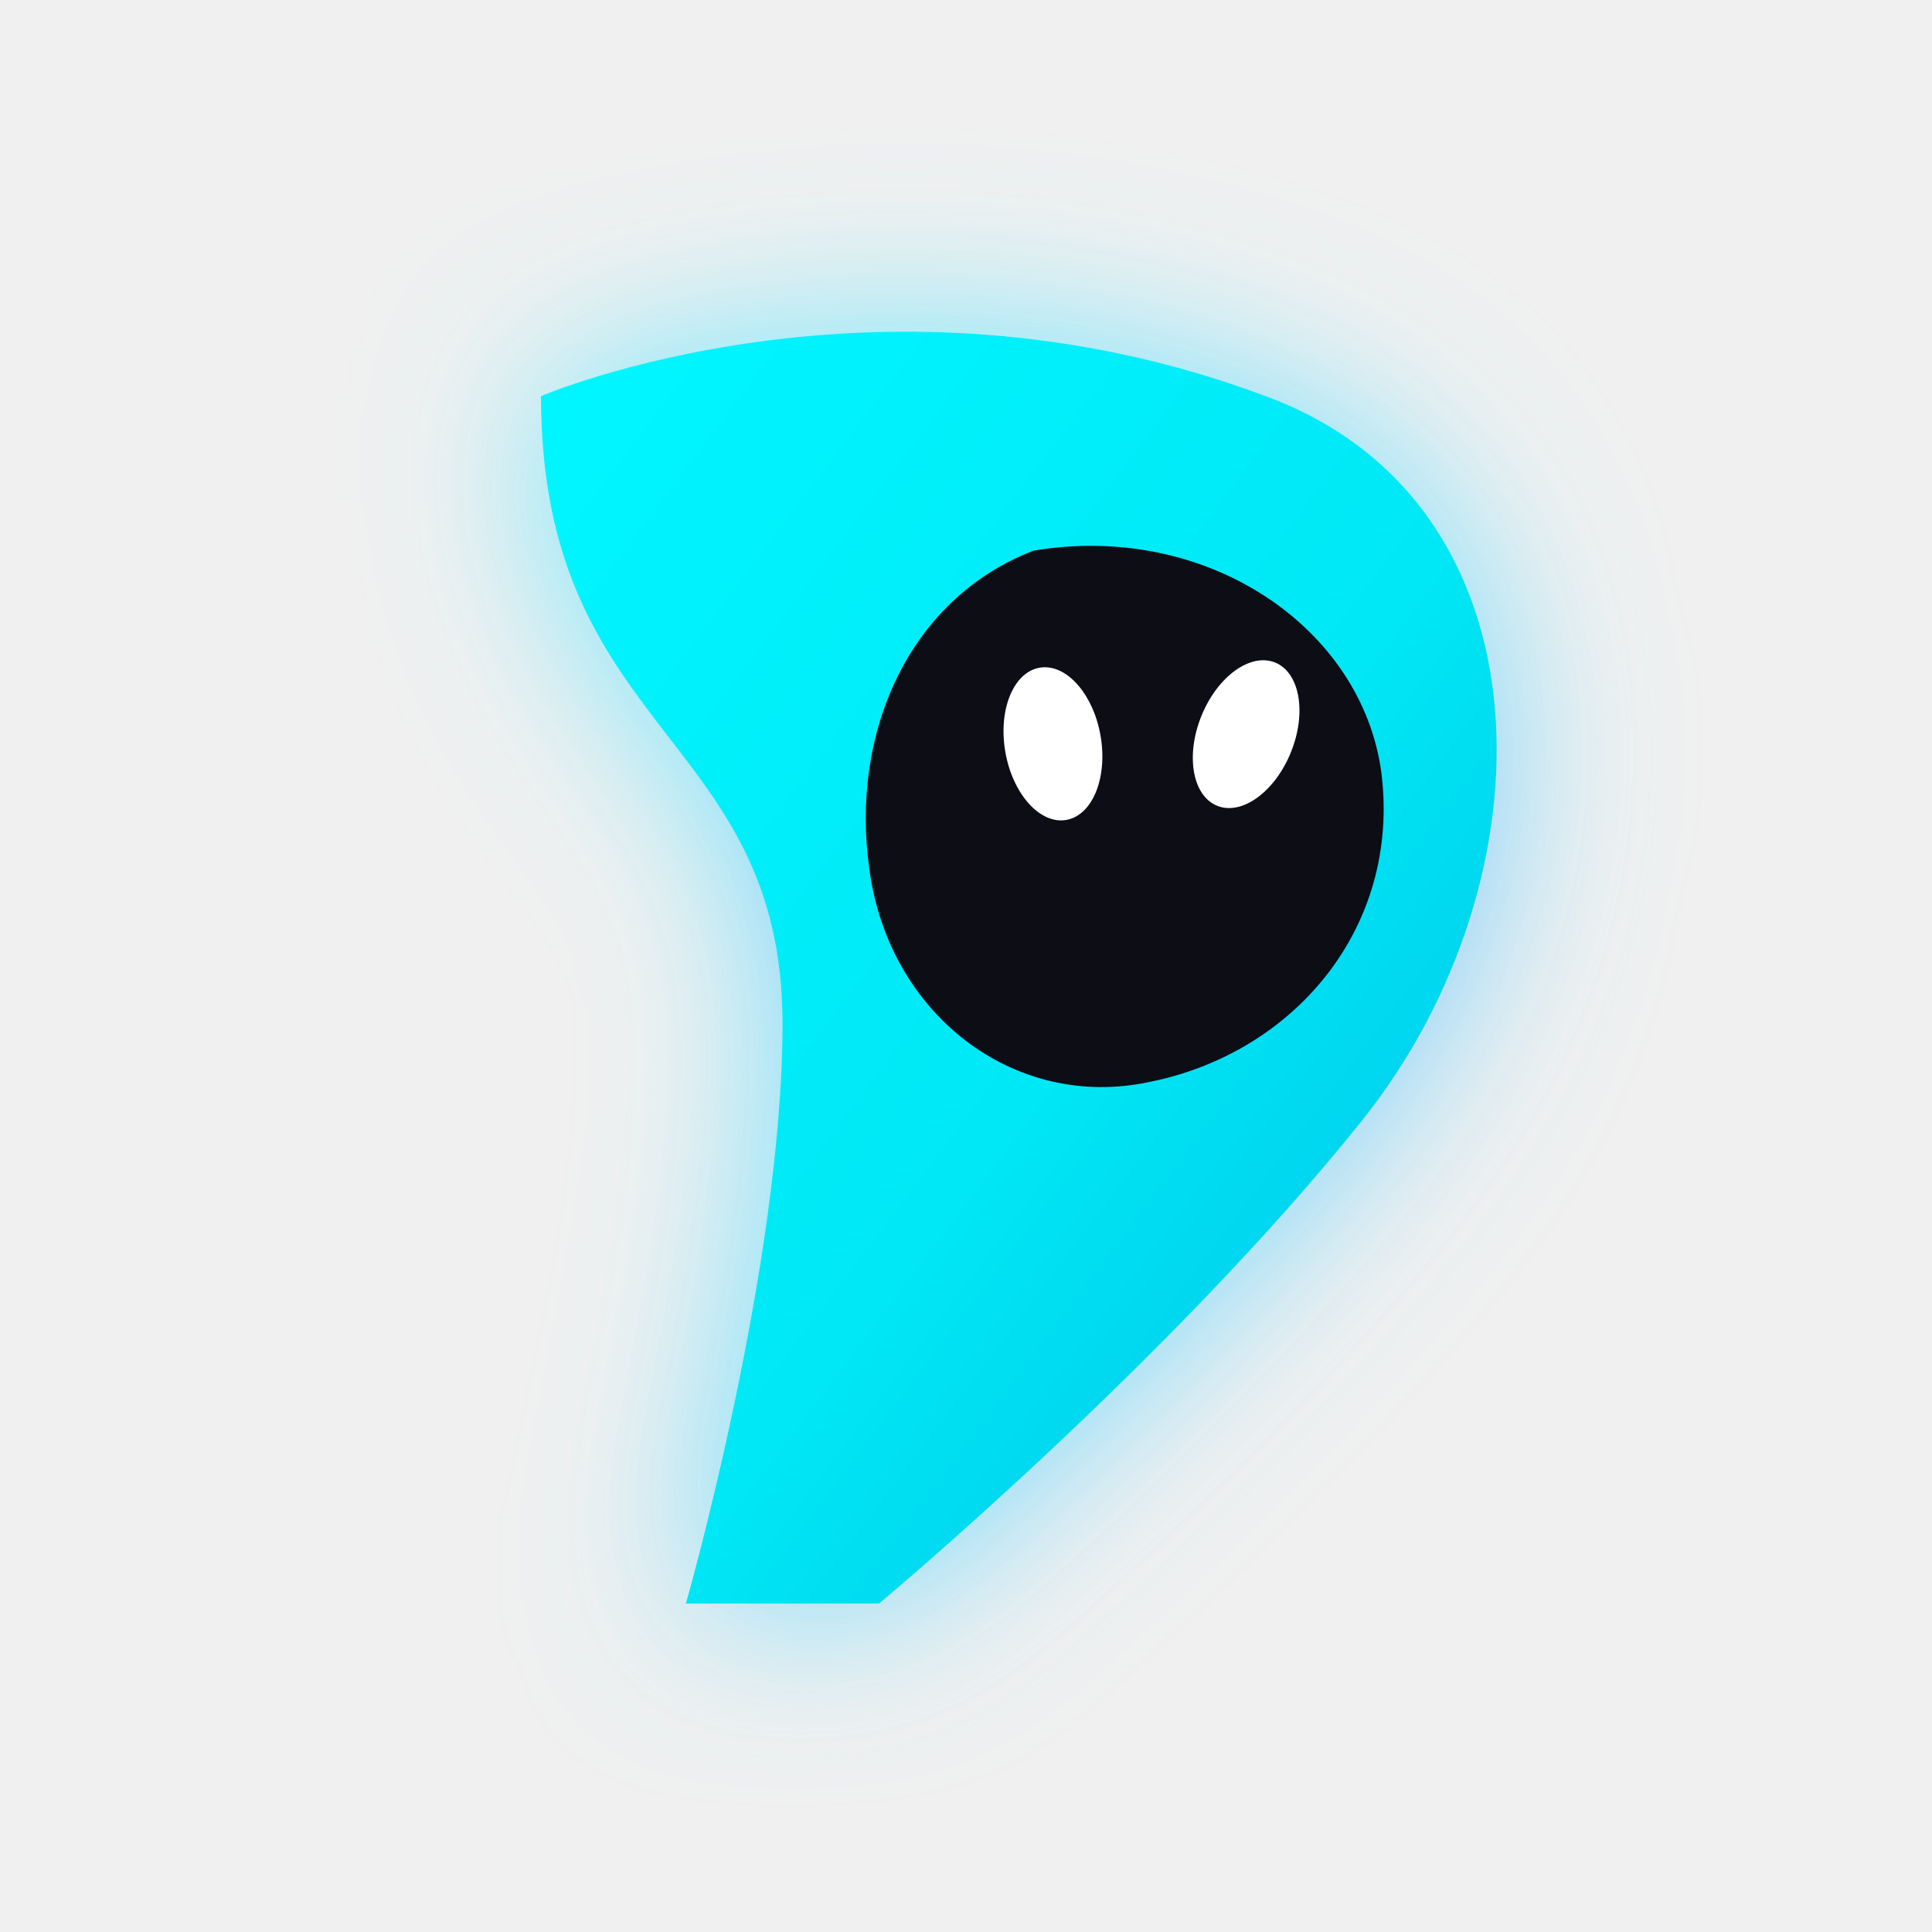
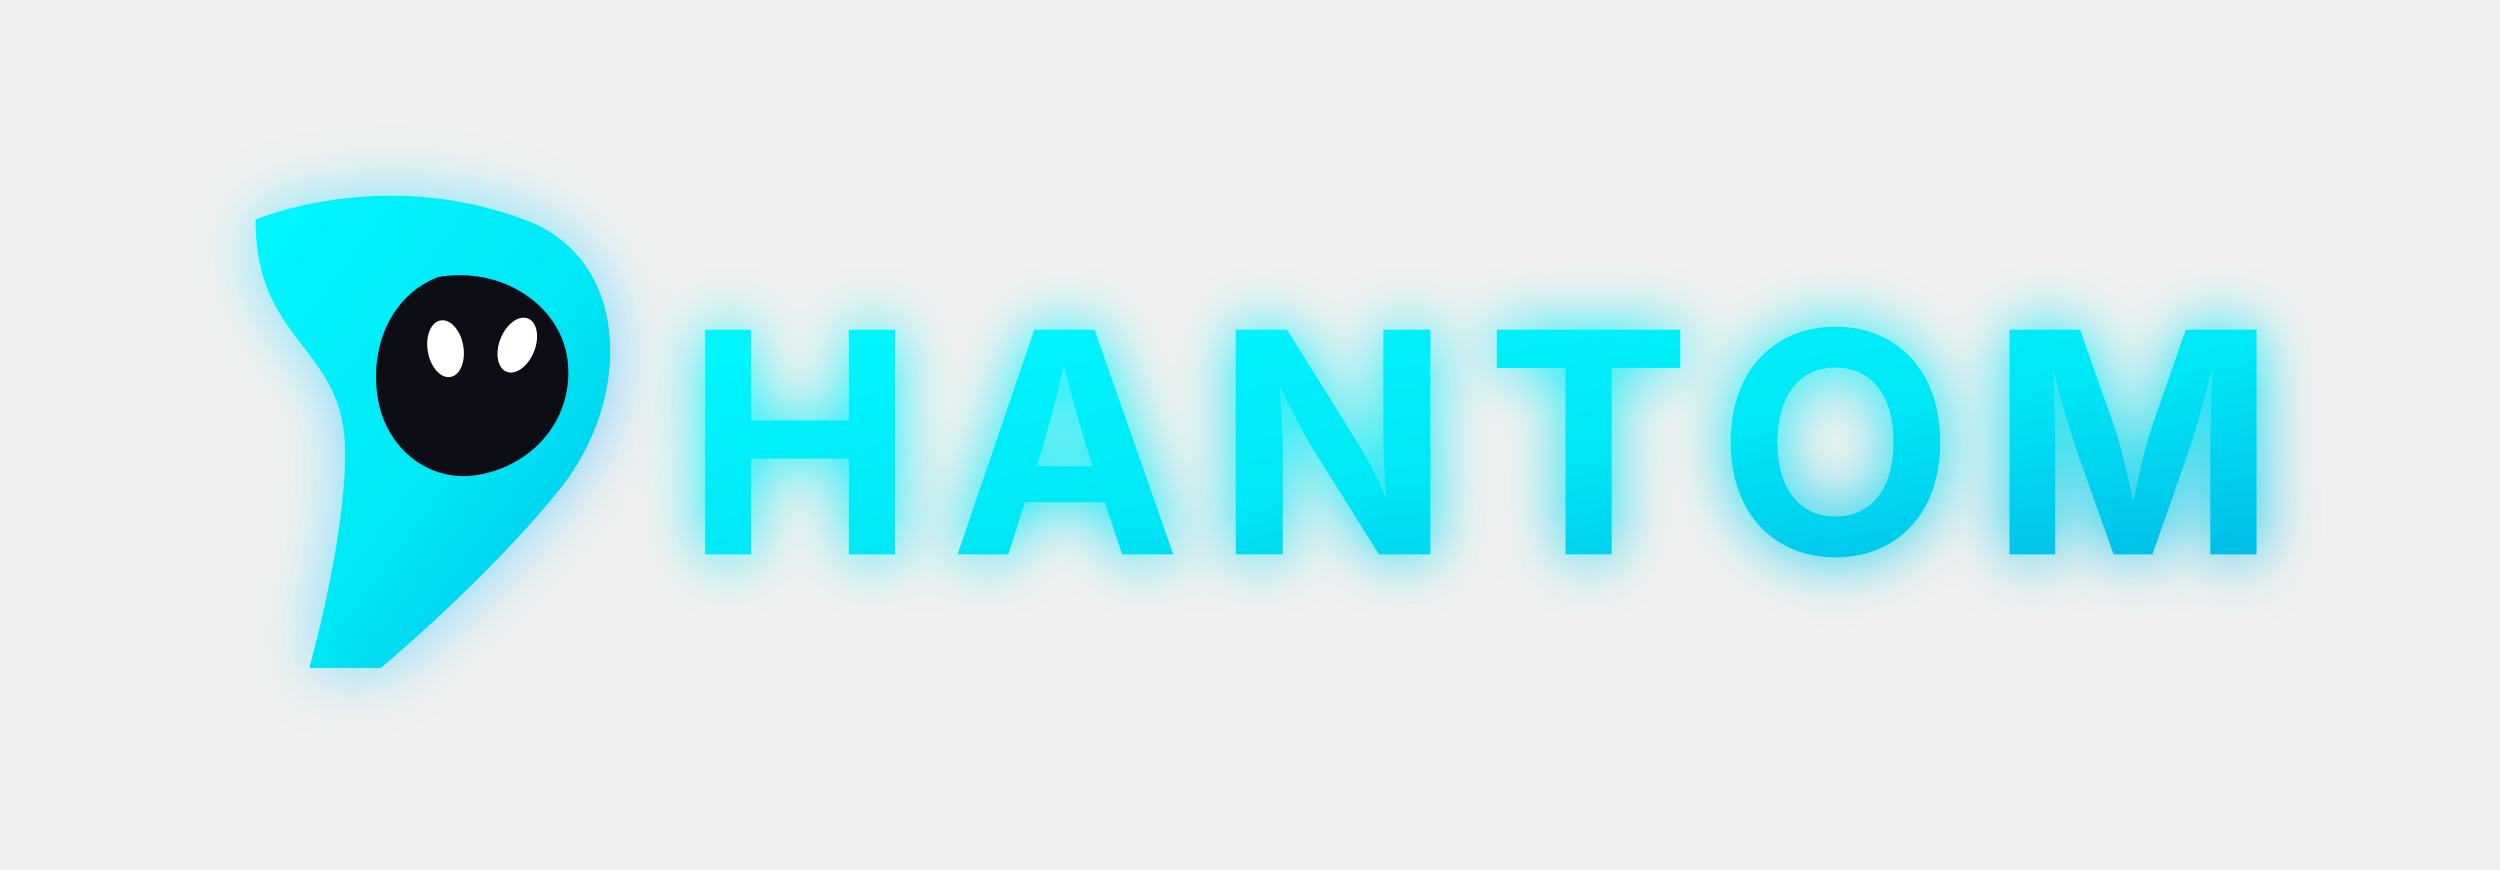
- <svg xmlns="http://www.w3.org/2000/svg" width="400" height="400" viewBox="0 0 400 400">
+ <svg xmlns="http://www.w3.org/2000/svg" width="1150" height="400" viewBox="0 0 1150 400">
  <defs>
    <linearGradient id="phantomGrad" x1="0%" y1="0%" x2="100%" y2="100%">
      <stop offset="0%" stop-color="#00f7ff" />
      <stop offset="55%" stop-color="#00e8f5" />
      <stop offset="100%" stop-color="#00bde8" />
    </linearGradient>
    <linearGradient id="trailGrad" x1="0%" y1="0%" x2="100%" y2="0%">
      <stop offset="0%" stop-color="#00f3ff" stop-opacity="0" />
      <stop offset="45%" stop-color="#00f3ff" stop-opacity=".8" />
      <stop offset="100%" stop-color="#00bde8" stop-opacity="0" />
    </linearGradient>
    <filter id="glow" x="-60%" y="-60%" width="220%" height="220%">
      <feGaussianBlur stdDeviation="9" result="blur" />
      <feColorMatrix in="blur" type="matrix" values="1 0 0 0 0.1  0 0.7 0 0 0.15  0 0 1 0 0.95  0 0 0 .8 0" />
      <feMerge>
        <feMergeNode />
        <feMergeNode in="SourceGraphic" />
      </feMerge>
    </filter>
+     <filter id="softGlow" x="-80%" y="-80%" width="260%" height="260%">
+       <feGaussianBlur stdDeviation="14" result="b" />
+       <feMerge>
+         <feMergeNode in="b" />
+         <feMergeNode in="SourceGraphic" />
+       </feMerge>
+     </filter>
  </defs>
-   <g transform="translate(12 2) scale(2)" filter="url(#glow)">
+   <g transform="translate(35 35) scale(1.65)" filter="url(#glow)">
    <g fill="none" stroke-linecap="round">
      <path d="M3 55 H48" stroke="url(#trailGrad)" stroke-width="7" />
      <path d="M0 72 H58" stroke="url(#trailGrad)" stroke-width="6" />
      <path d="M8 88 H53" stroke="url(#trailGrad)" stroke-width="5" />
      <path d="M20 103 H68" stroke="url(#trailGrad)" stroke-width="4" />
    </g>
    <path d="M50,40 C50,40 85,25 125,40 C155,51 155,90 135,115 C115,140 85,165 85,165 L65,165 C65,165 75,130 75,105 C75,75 50,75 50,40 Z" fill="url(#phantomGrad)" />
    <path d="M101 56 C119 53 135 64 137 79 C139 95 128 108 113 111 C99 114 86 104 84 89 C82 75 88 61 101 56Z" fill="#090817" />
    <ellipse cx="103" cy="76" rx="5" ry="8" fill="#ffffff" transform="rotate(-10 103 76)" />
    <ellipse cx="123" cy="75" rx="5" ry="8" fill="#ffffff" transform="rotate(22 123 75)" />
  </g>
+   <text x="315" y="255" font-family="Montserrat, Inter, Arial, Helvetica, sans-serif" font-size="142" font-weight="700" letter-spacing="16" fill="url(#phantomGrad)" filter="url(#softGlow)">HANTOM</text>
+   <path d="M323 300 H1165" stroke="url(#trailGrad)" stroke-width="2" opacity=".5" />
</svg>
